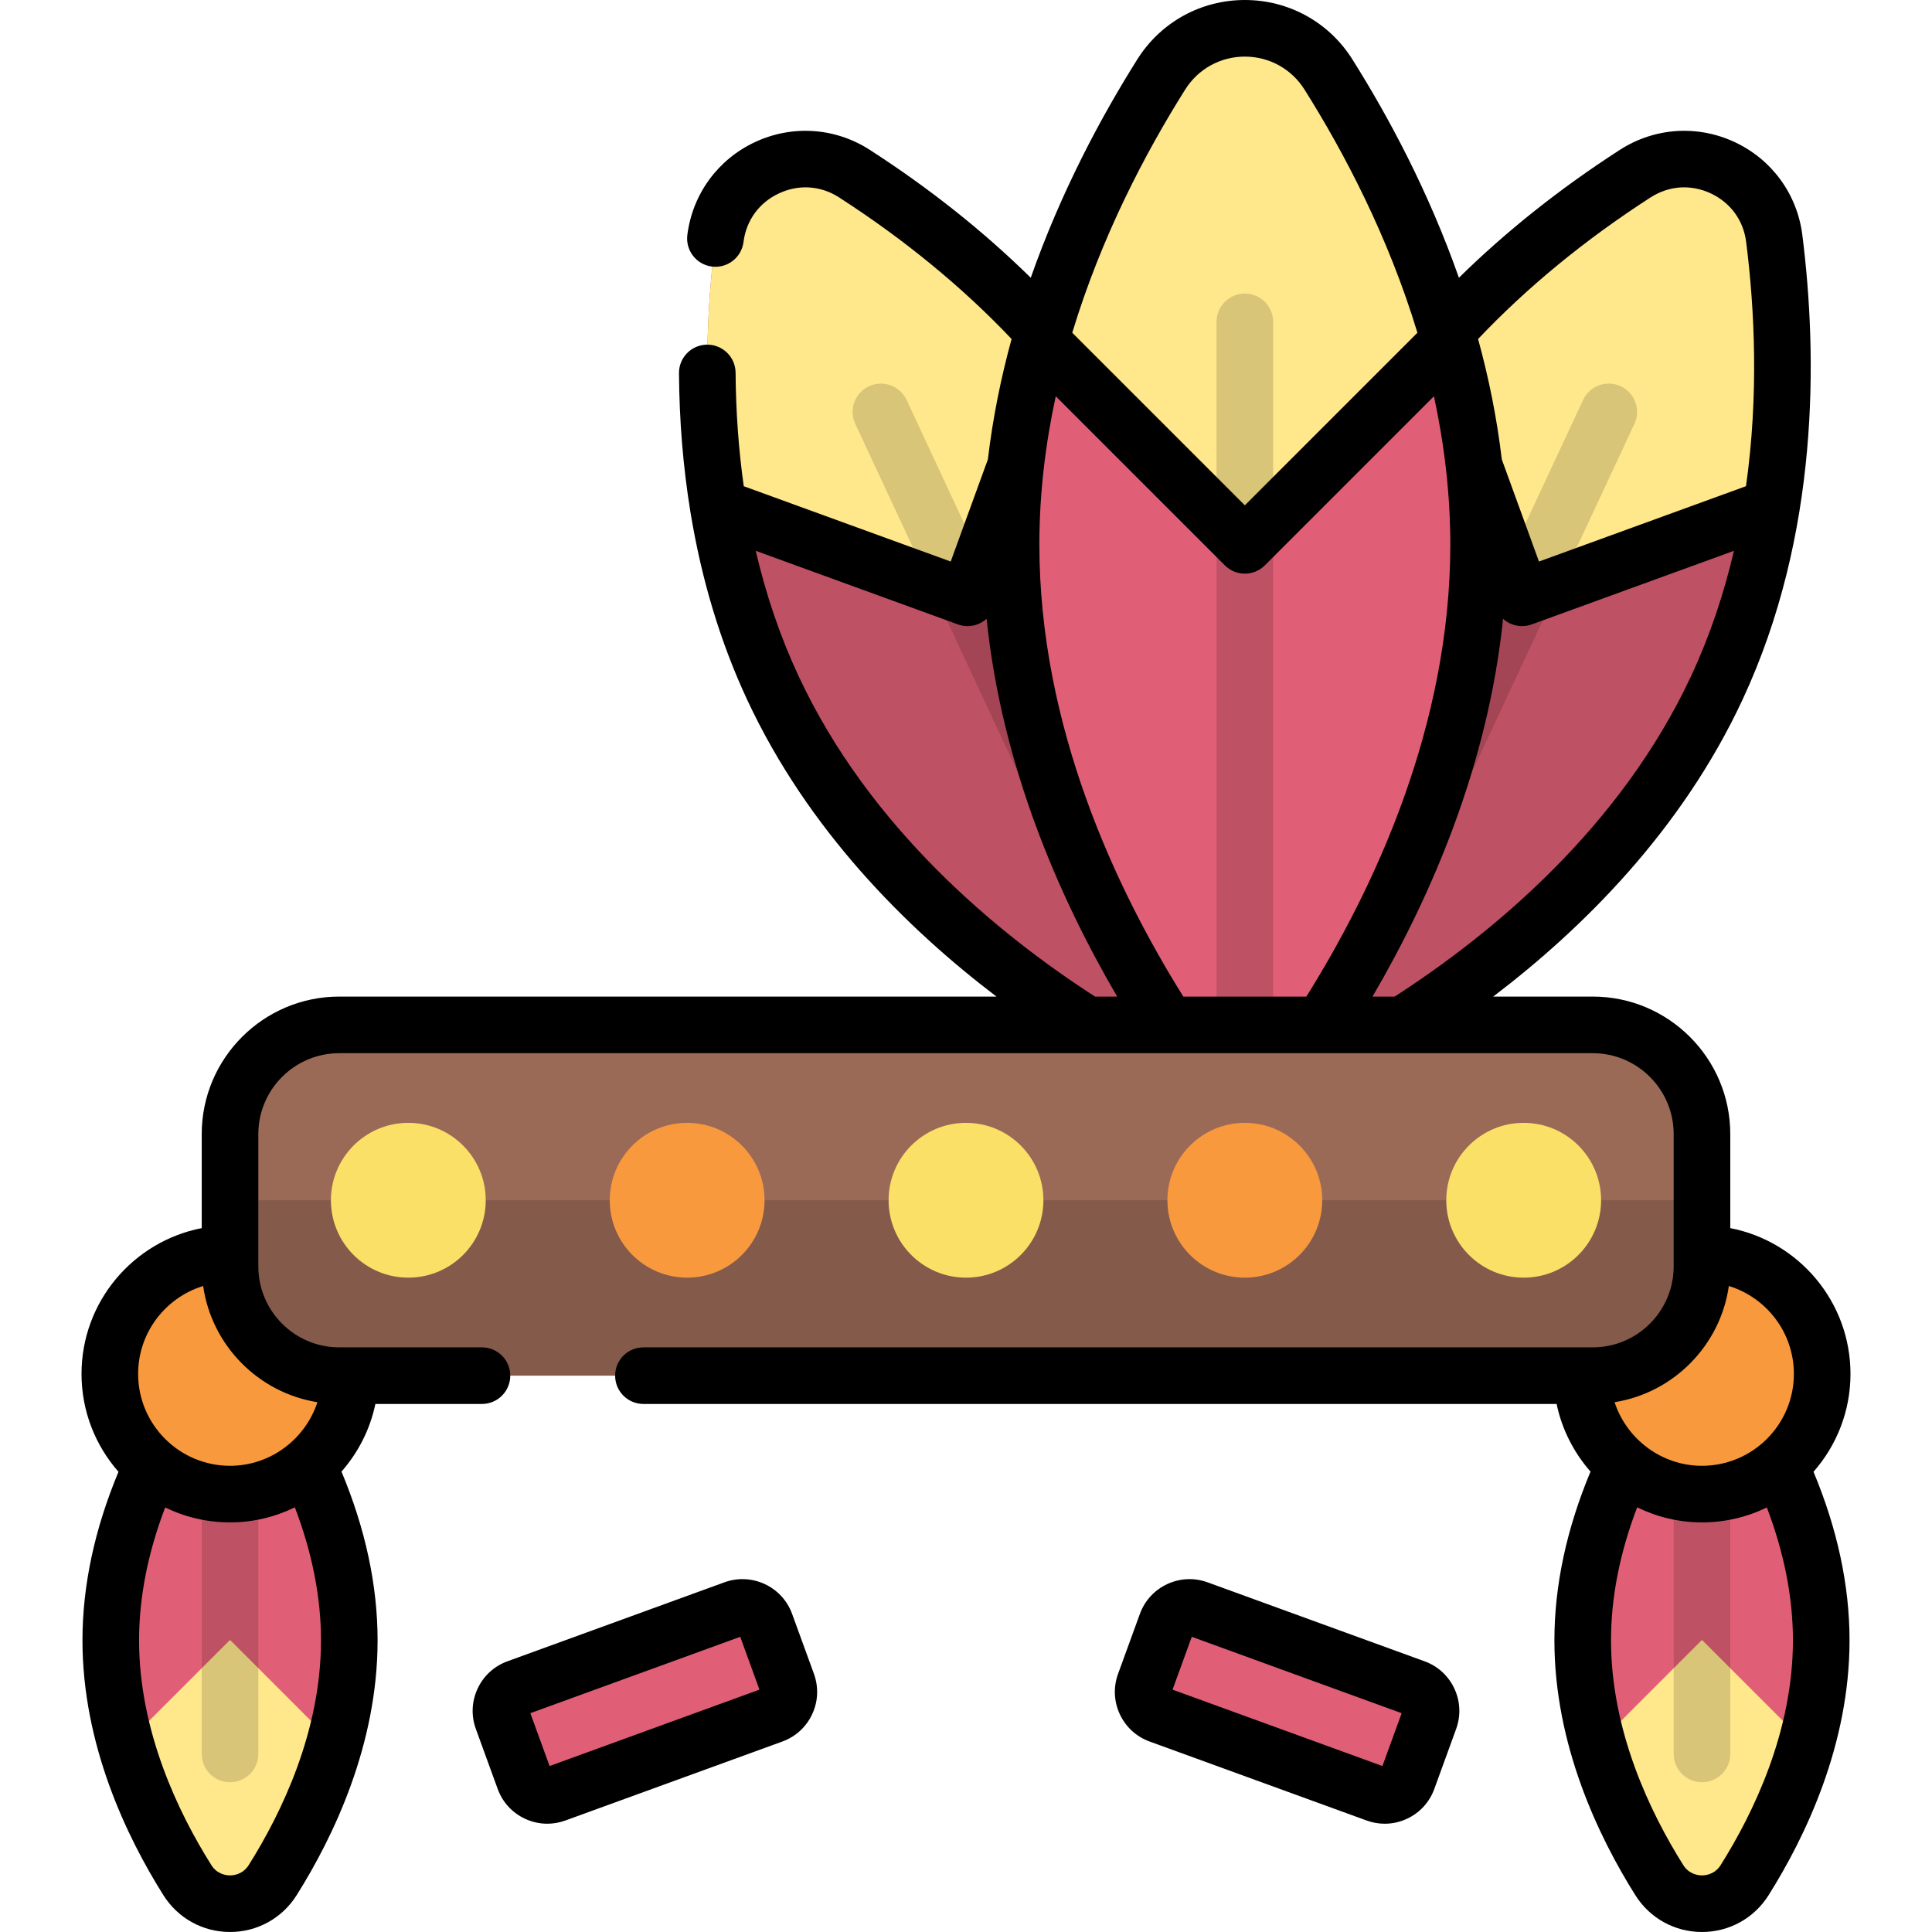
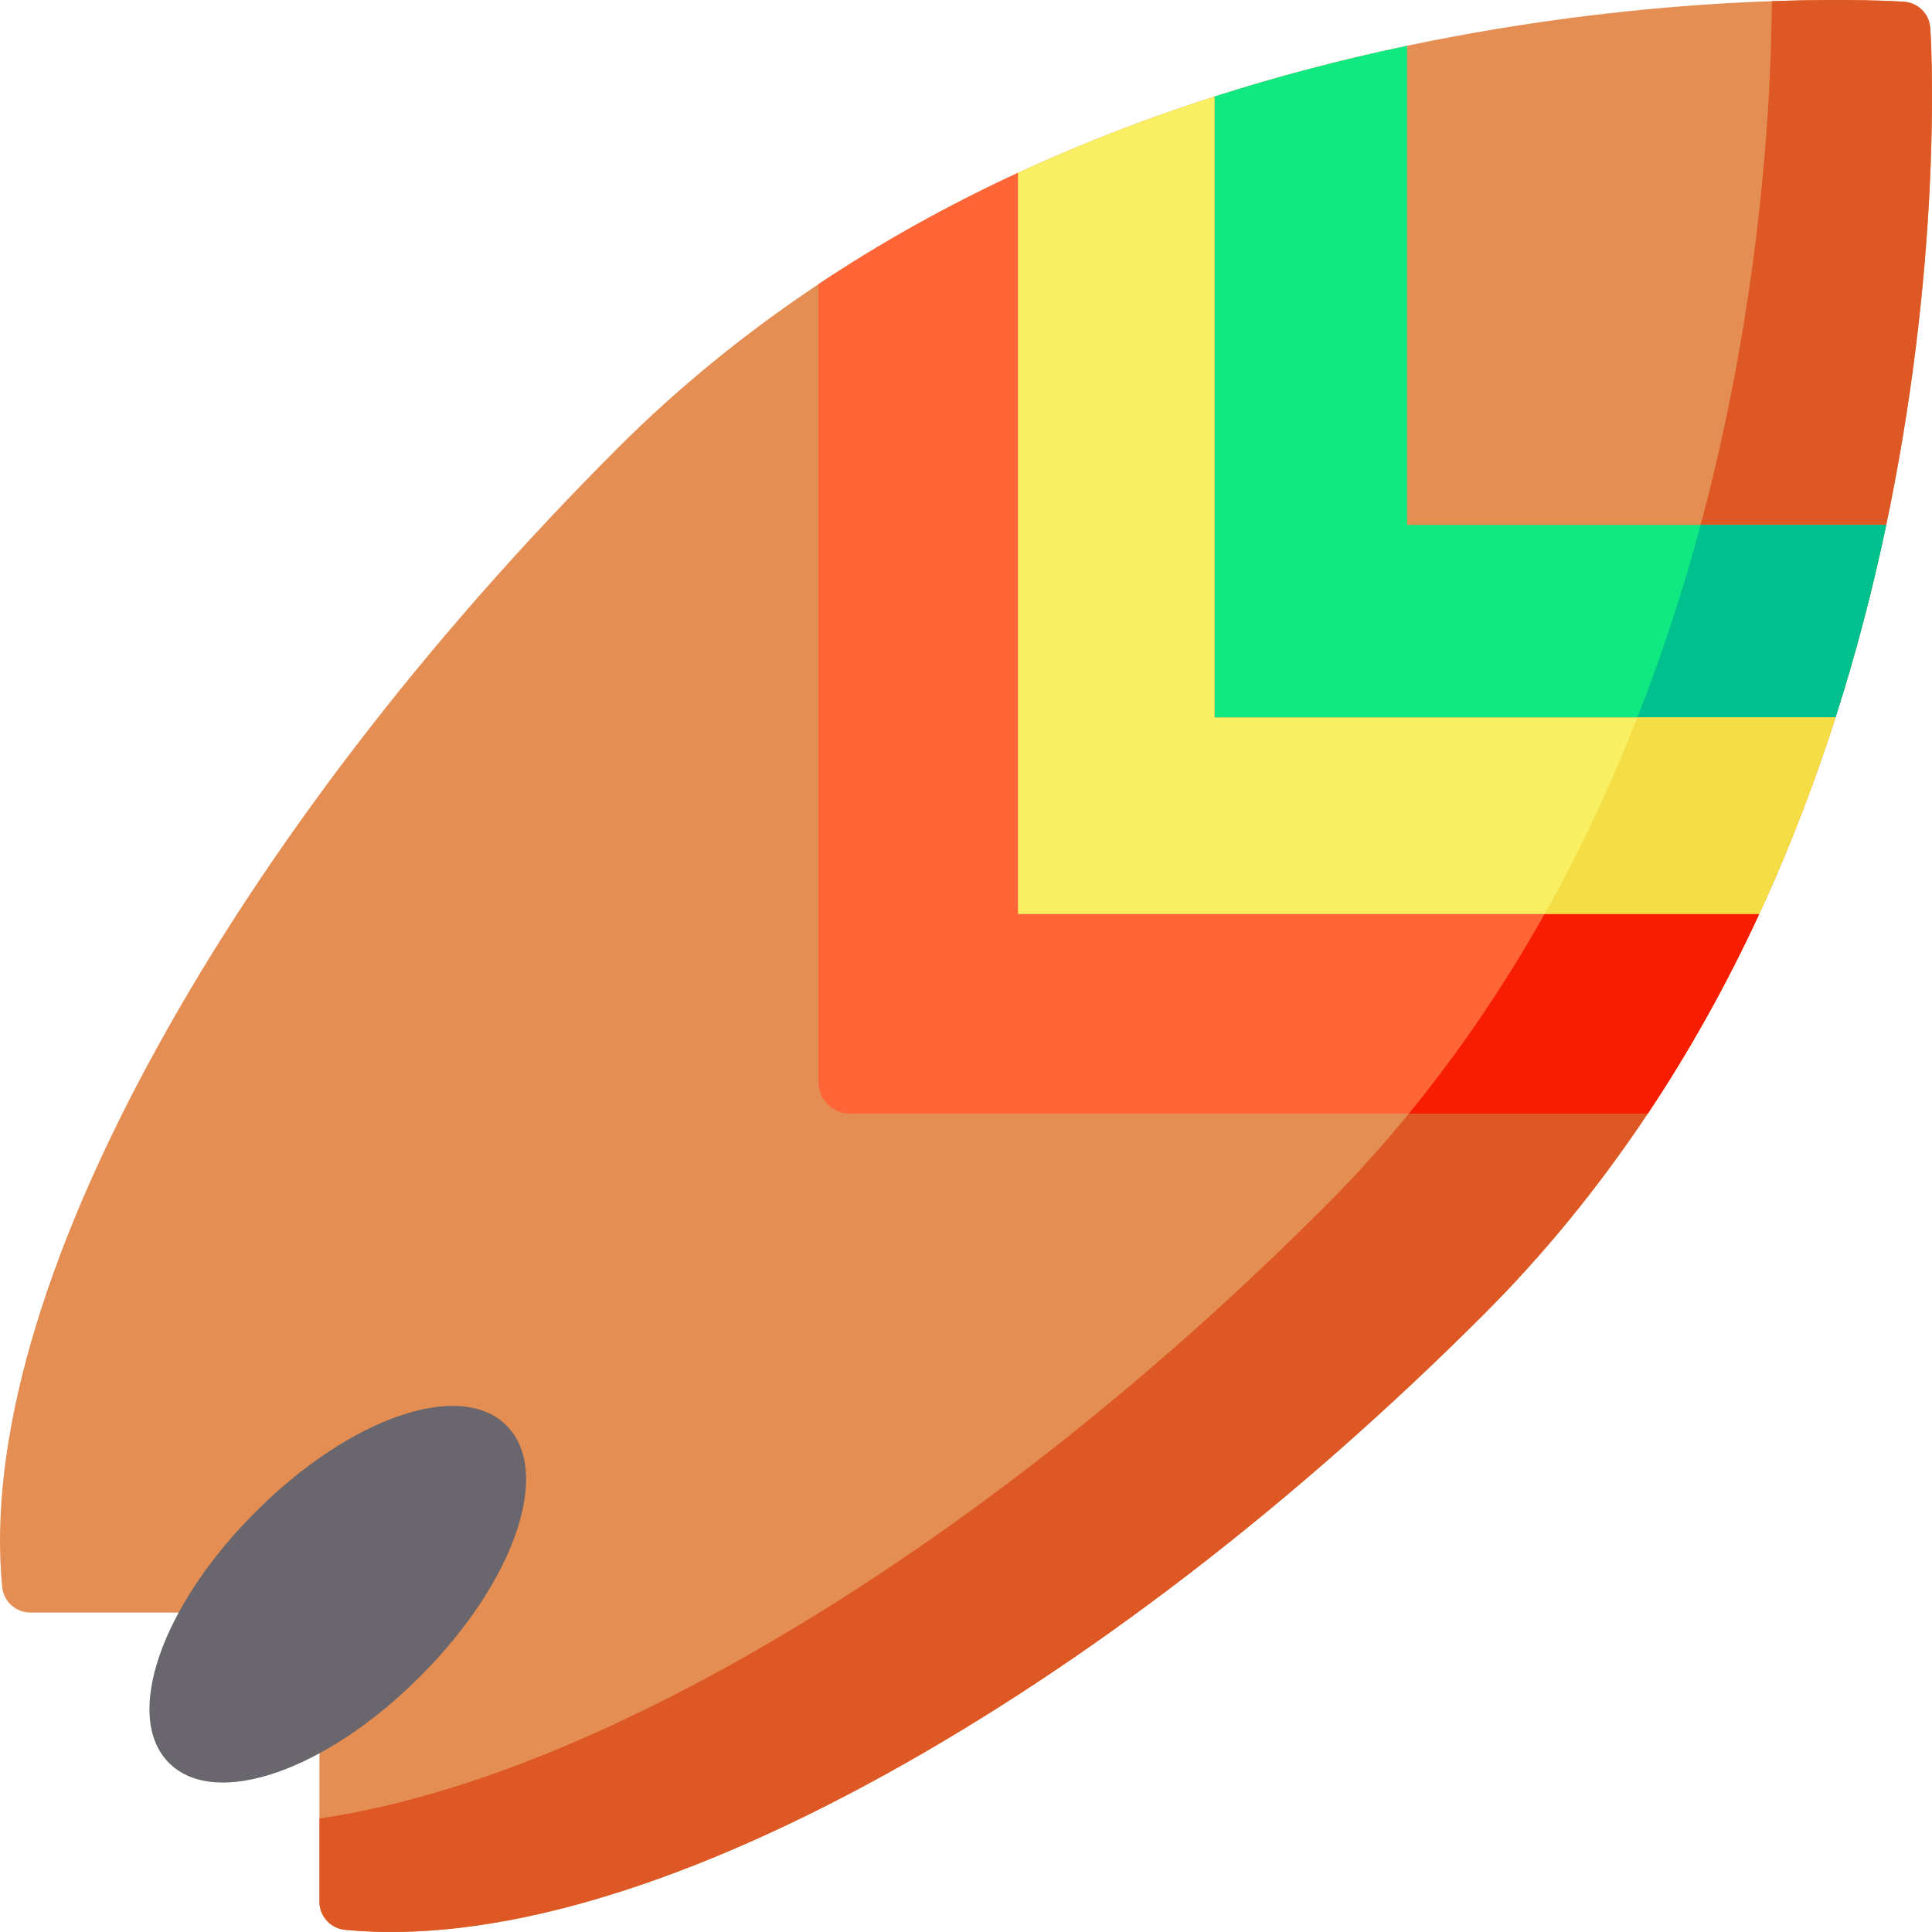
- <svg xmlns="http://www.w3.org/2000/svg" version="1.1" id="Capa_1" x="0px" y="0px" viewBox="0 0 512.001 512.001" style="enable-background:new 0 0 512.001 512.001;" xml:space="preserve">
-   <path style="fill:#E15F76;" d="M29.355,434.701c0-43.686,31.605-79.1,31.605-79.1s31.605,35.414,31.605,79.1  c0,26.045-11.234,49.151-20.307,63.564c-5.233,8.314-17.363,8.314-22.596,0C40.59,483.852,29.355,460.746,29.355,434.701z" />
-   <path style="fill:#FFE78C;" d="M49.662,498.265c5.233,8.314,17.363,8.314,22.596,0c5.7-9.055,12.252-21.543,16.336-36.033  L60.96,434.598c0,0-14.058,14.059-27.634,27.634C37.411,476.722,43.962,489.21,49.662,498.265z" />
-   <path style="opacity:0.15;enable-background:new    ;" d="M60.96,472.31c-4.142,0-7.5-3.358-7.5-7.5v-99.601  c0-4.142,3.358-7.5,7.5-7.5s7.5,3.358,7.5,7.5v99.601C68.46,468.953,65.103,472.31,60.96,472.31z" />
-   <circle style="fill:#F9993E;" cx="60.96" cy="364.1" r="31.857" />
-   <path style="fill:#E15F76;" d="M482.647,434.701c0-43.686-31.605-79.1-31.605-79.1s-31.605,35.414-31.605,79.1  c0,26.045,11.234,49.151,20.307,63.564c5.233,8.314,17.363,8.314,22.596,0C471.412,483.852,482.647,460.746,482.647,434.701z" />
-   <path style="fill:#FFE78C;" d="M462.34,498.265c-5.233,8.314-17.363,8.314-22.596,0c-5.7-9.055-12.252-21.543-16.336-36.033  l27.634-27.634c0,0,14.059,14.059,27.634,27.634C474.591,476.722,468.04,489.21,462.34,498.265z" />
-   <path style="opacity:0.15;enable-background:new    ;" d="M451.041,472.31c-4.142,0-7.5-3.358-7.5-7.5v-99.601  c0-4.142,3.358-7.5,7.5-7.5s7.5,3.358,7.5,7.5v99.601C458.541,468.953,455.184,472.31,451.041,472.31z" />
-   <circle style="fill:#F9993E;" cx="451.041" cy="364.1" r="31.857" />
-   <path style="fill:#E15F76;" d="M307.887,134.226c33.218,71.235,8.609,153.015,8.609,153.015s-78.465-33.716-111.682-104.951  C185.01,139.819,185.76,93.6,189.595,63.199c2.212-17.536,21.991-26.759,36.846-17.182  C252.195,62.621,288.083,91.755,307.887,134.226z" />
-   <path style="opacity:0.15;enable-background:new    ;" d="M307.887,134.226c33.218,71.235,8.609,153.015,8.609,153.015  s-78.465-33.716-111.682-104.951C185.01,139.819,185.76,93.6,189.595,63.199c2.212-17.536,21.991-26.759,36.846-17.182  C252.195,62.621,288.083,91.755,307.887,134.226z" />
-   <path style="fill:#FFE78C;" d="M226.441,46.018c-14.855-9.577-34.634-0.354-36.846,17.182c-2.41,19.1-3.597,44.444,0.76,71.179  l66.074,24.049c0,0,12.235-33.614,24.049-66.074C262.8,71.83,242.621,56.449,226.441,46.018z" />
-   <path style="opacity:0.15;enable-background:new    ;" d="M309.196,279.076c-2.825,0-5.53-1.604-6.802-4.332L226.659,112.33  c-1.75-3.754-0.126-8.216,3.628-9.967c3.754-1.75,8.216-0.126,9.967,3.628l75.735,162.414c1.751,3.754,0.127,8.216-3.628,9.967  C311.335,278.85,310.257,279.076,309.196,279.076z" />
-   <path style="fill:#E15F76;" d="M351.904,134.226c-33.217,71.235-8.609,153.015-8.609,153.015s78.465-33.715,111.682-104.951  c19.805-42.471,19.054-88.69,15.219-119.091c-2.212-17.536-21.991-26.759-36.846-17.182  C407.597,62.621,371.709,91.755,351.904,134.226z" />
-   <path style="opacity:0.15;enable-background:new    ;" d="M351.904,134.226c-33.217,71.235-8.609,153.015-8.609,153.015  s78.465-33.715,111.682-104.951c19.805-42.471,19.054-88.69,15.219-119.091c-2.212-17.536-21.991-26.759-36.846-17.182  C407.597,62.621,371.709,91.755,351.904,134.226z" />
-   <path style="fill:#FFE78C;" d="M433.35,46.018c14.855-9.577,34.634-0.354,36.846,17.182c2.41,19.1,3.598,44.444-0.76,71.179  l-66.074,24.049c0,0-12.234-33.614-24.049-66.074C396.992,71.83,417.17,56.449,433.35,46.018z" />
-   <path style="opacity:0.15;enable-background:new    ;" d="M350.596,279.076c-1.062,0-2.14-0.227-3.165-0.705  c-3.754-1.751-5.378-6.213-3.628-9.967l75.735-162.414c1.75-3.755,6.213-5.378,9.967-3.628c3.754,1.751,5.378,6.213,3.628,9.967  l-75.735,162.414C356.125,277.473,353.42,279.076,350.596,279.076z" />
-   <path style="fill:#E15F76;" d="M391.847,144.317c0,85.63-61.952,155.048-61.952,155.048s-61.951-69.417-61.951-155.048  c0-51.053,22.021-96.343,39.805-124.595c10.258-16.296,34.034-16.296,44.292,0C369.826,47.974,391.847,93.264,391.847,144.317z" />
-   <path style="fill:#FFE78C;" d="M352.042,19.722c-10.258-16.296-34.034-16.296-44.292,0c-11.173,17.749-24.015,42.227-32.021,70.631  l54.167,54.168c0,0,27.557-27.557,54.168-54.168C376.057,61.949,363.215,37.472,352.042,19.722z" />
-   <path style="opacity:0.15;enable-background:new    ;" d="M329.896,288.033c-4.142,0-7.5-3.358-7.5-7.5V85.298  c0-4.142,3.358-7.5,7.5-7.5s7.5,3.358,7.5,7.5v195.234C337.396,284.675,334.038,288.033,329.896,288.033z" />
-   <path style="fill:#9B6A57;" d="M422.097,364.564H89.905c-15.986,0-28.945-12.959-28.945-28.945v-35.068  c0-15.986,12.959-28.945,28.945-28.945h332.191c15.986,0,28.945,12.959,28.945,28.945v35.068  C451.041,351.605,438.082,364.564,422.097,364.564z" />
-   <path style="opacity:0.15;enable-background:new    ;" d="M60.96,318.085v17.534c0,15.986,12.959,28.945,28.945,28.945h332.191  c15.986,0,28.945-12.959,28.945-28.945v-17.534H60.96z" />
+ <svg xmlns="http://www.w3.org/2000/svg" id="Layer_1" enable-background="new 0 0 512 512" height="512" viewBox="0 0 512 512" width="512">
  <g>
-     <circle style="fill:#FBE067;" cx="256.001" cy="318.08" r="20.513" />
-     <circle style="fill:#FBE067;" cx="108.211" cy="318.08" r="20.513" />
+     <path d="m511.545 7.44c-.247-3.755-3.231-6.739-6.986-6.986-1.047-.071-13.993-.884-34.993-.149-21.516.757-51.475 3.14-85.748 9.638-3.663.693-7.318 1.421-10.932 2.192-17.55 3.691-34.576 8.174-50.995 13.435-16.97 5.43-33.296 11.702-48.859 18.738-1.082.488-2.164.99-3.238 1.485-18.78 8.683-36.436 18.547-52.904 29.528-19.445 12.954-37.221 27.463-53.18 43.422-50.21 50.21-92.345 105.001-121.858 158.457-30.722 55.639-44.998 105.213-41.272 143.374.375 3.839 3.606 6.774 7.467 6.774h44.999l31.614 31.614v44.999c-.007 2.058.827 3.939 2.192 5.303 1.188 1.188 2.786 1.98 4.575 2.157 38.161 3.726 87.742-10.543 143.382-41.265 53.455-29.514 108.24-71.656 158.45-121.865 15.959-15.959 30.461-33.728 43.415-53.173 10.981-16.468 20.852-34.131 29.535-52.911.495-1.075.997-2.156 1.485-3.239 7.036-15.563 13.307-31.889 18.738-48.859 5.261-16.418 9.744-33.445 13.435-50.995.771-3.613 1.499-7.269 2.192-10.932 12.83-67.703 9.627-118.606 9.486-120.742z" fill="#e58e53" />
+     <path d="m393.257 348.289c-50.21 50.21-104.994 92.352-158.45 121.865-55.64 30.723-105.221 44.992-143.382 41.265-1.789-.177-3.387-.969-4.575-2.157-1.365-1.365-2.199-3.245-2.192-5.303v-22.047c31.55-4.624 68.092-18.158 107.717-40.035 53.462-29.521 108.254-71.656 158.464-121.865 30.249-30.249 55.287-67.038 74.427-109.329 15.259-33.714 26.82-70.984 34.364-110.785 8.039-42.404 9.779-78.224 9.934-99.592 21-.735 33.947.078 34.993.149 3.755.247 6.739 3.231 6.986 6.986.141 2.135 3.344 53.038-9.489 120.741-.693 3.663-1.421 7.318-2.192 10.932-3.691 17.55-8.174 34.576-13.435 50.995-5.43 16.97-11.702 33.296-18.738 48.859-.488 1.082-.99 2.164-1.485 3.238-8.683 18.78-18.554 36.443-29.535 52.911-12.951 19.444-27.453 37.213-43.412 53.172z" fill="#dd5824" />
+     <path d="m436.672 295.116h-63.312l-148.098-.007c-4.624 0-8.372-3.748-8.372-8.372v-211.417c16.468-10.981 34.124-20.845 52.904-29.528v196.413h196.413c-8.683 18.781-18.554 36.443-29.535 52.911z" fill="#ff6536" />
+     <path d="m466.207 242.205h-196.413v-196.413c1.075-.495 2.157-.997 3.238-1.485 15.563-7.035 31.89-13.307 48.859-18.737v164.538h164.537c-5.43 16.97-11.702 33.296-18.738 48.859-.486 1.082-.988 2.164-1.483 3.238z" fill="#f9ef63" />
+     <path d="m486.429 190.108h-164.537v-164.538c16.418-5.261 33.445-9.744 50.995-13.435v126.978h126.978c-3.692 17.55-8.175 34.576-13.436 50.995z" fill="#10e881" />
+     <path d="m134.23 377.772c-12.23-12.23-41.453-2.168-66.527 22.906s-35.136 54.297-22.906 66.527 41.453 2.169 66.528-22.906 35.135-54.297 22.905-66.527z" fill="#69676d" />
+     <path d="m486.429 190.108h-52.494c6.406-16.305 11.999-33.339 16.744-50.995h49.185c-3.691 17.55-8.174 34.576-13.435 50.995z" fill="#00c18e" />
+     <path d="m436.672 295.116h-63.312c13.272-16.213 25.285-33.883 35.969-52.911h56.878c-8.683 18.781-18.554 36.443-29.535 52.911z" fill="#f71d00" />
+     <path d="m466.207 242.205h-56.878c5.699-10.125 11.009-20.64 15.938-31.522 3.041-6.717 5.932-13.583 8.669-20.576h52.494c-5.43 16.97-11.702 33.296-18.738 48.859-.488 1.083-.99 2.165-1.485 3.239z" fill="#f4dd45" />
  </g>
-   <circle style="fill:#F9993E;" cx="182.101" cy="318.08" r="20.513" />
-   <circle style="fill:#FBE067;" cx="403.791" cy="318.08" r="20.513" />
-   <circle style="fill:#F9993E;" cx="329.891" cy="318.08" r="20.513" />
-   <g>
-     <path style="fill:#E15F76;" d="M204.777,454.474l-57.517,20.934c-3.368,1.226-7.092-0.511-8.318-3.879l-5.787-15.9   c-1.226-3.368,0.511-7.092,3.878-8.318l57.517-20.934c3.368-1.226,7.092,0.511,8.318,3.878l5.787,15.9   C209.882,449.525,208.145,453.248,204.777,454.474z" />
-     <path style="fill:#E15F76;" d="M307.224,454.474l57.517,20.934c3.368,1.226,7.092-0.511,8.318-3.879l5.787-15.9   c1.226-3.368-0.511-7.092-3.878-8.318l-57.517-20.934c-3.368-1.226-7.092,0.511-8.317,3.878l-5.787,15.9   C302.12,449.525,303.857,453.248,307.224,454.474z" />
-   </g>
-   <path d="M209.916,427.691c-2.638-7.249-10.679-10.999-17.931-8.361l-57.516,20.934c-3.511,1.278-6.315,3.847-7.894,7.233  c-1.58,3.387-1.745,7.186-0.467,10.697l5.787,15.899c1.278,3.512,3.847,6.315,7.233,7.895c1.881,0.877,3.889,1.318,5.904,1.318  c1.613,0,3.231-0.283,4.792-0.851l57.517-20.935c3.512-1.278,6.315-3.847,7.895-7.234c1.579-3.387,1.745-7.186,0.467-10.696  L209.916,427.691z M145.645,468.015l-5.096-14.001l55.617-20.243l5.096,14L145.645,468.015z M490.398,364.095  c0-19.136-13.731-35.118-31.857-38.631V300.55c0-20.096-16.349-36.445-36.445-36.445h-26.382  c23.852-18.139,49.961-44.12,66.061-78.646c20.429-43.81,19.902-91.177,15.862-123.199c-1.363-10.808-8.075-20.01-17.954-24.617  c-9.878-4.606-21.241-3.832-30.397,2.07c-15.828,10.204-30.128,21.573-42.658,33.894c-8-22.773-18.594-42.559-28.24-57.881  C352.19,5.879,341.539,0,329.896,0S307.6,5.879,301.402,15.727c-9.645,15.323-20.24,35.109-28.24,57.881  c-12.529-12.32-26.829-23.69-42.657-33.894c-9.156-5.903-20.521-6.676-30.398-2.07c-9.878,4.606-16.59,13.809-17.954,24.617  c-0.518,4.11,2.393,7.861,6.502,8.38c4.11,0.521,7.862-2.393,8.38-6.502c0.725-5.748,4.155-10.449,9.411-12.9  c5.256-2.45,11.063-2.056,15.931,1.083c17.322,11.168,32.678,23.777,45.706,37.516c-2.799,10.195-4.98,20.865-6.282,31.903  l-9.854,27.074l-54.841-19.961c-1.36-9.646-2.095-19.673-2.167-30.069c-0.029-4.125-3.381-7.448-7.499-7.448h-0.053  c-4.142,0.029-7.476,3.41-7.448,7.552c0.087,12.678,1.098,24.873,2.992,36.549c0.007,0.046,0.016,0.092,0.023,0.139  c2.92,17.924,7.943,34.618,15.062,49.884c16.1,34.525,42.209,60.507,66.061,78.646H89.905c-20.096,0-36.445,16.349-36.445,36.445  v24.913c-18.125,3.512-31.856,19.495-31.856,38.631c0,9.933,3.706,19.011,9.798,25.943c-6.331,15.162-9.547,30.164-9.547,44.663  c0,27.661,11.67,52.006,21.46,67.559C47.155,508.359,53.751,512,60.96,512c7.21,0,13.806-3.641,17.646-9.739  c9.79-15.553,21.46-39.898,21.46-67.559c0-14.515-3.224-29.534-9.569-44.714c4.412-5.022,7.576-11.159,8.985-17.923h28.243  c4.142,0,7.5-3.358,7.5-7.5s-3.358-7.5-7.5-7.5H92.858c-0.018,0-0.037,0-0.055,0c-0.003,0-0.006,0-0.01,0h-2.888  c-11.825,0-21.445-9.62-21.445-21.445v-35.068c0-11.825,9.62-21.445,21.445-21.445h198.066c0.005,0,0.009,0.001,0.014,0.001  s0.011-0.001,0.016-0.001h62.301c0.005,0,0.009,0.001,0.014,0.001s0.011-0.001,0.016-0.001h21.457c0.005,0,0.01,0.001,0.016,0.001  c0.005,0,0.009-0.001,0.014-0.001h50.277c11.825,0,21.445,9.62,21.445,21.445v35.068c0,11.825-9.62,21.445-21.445,21.445h-251.58  c-4.142,0-7.5,3.358-7.5,7.5s3.358,7.5,7.5,7.5h242.003c1.409,6.764,4.573,12.902,8.985,17.924  c-6.345,15.179-9.569,30.199-9.569,44.713c0,27.662,11.67,52.007,21.46,67.559c3.839,6.099,10.436,9.74,17.646,9.74  s13.806-3.641,17.645-9.74c9.79-15.552,21.461-39.898,21.461-67.559c0-14.499-3.217-29.5-9.547-44.662  C486.692,383.106,490.398,374.028,490.398,364.095z M65.912,494.269c-1.551,2.465-3.979,2.73-4.951,2.73s-3.399-0.266-4.951-2.73  c-8.738-13.882-19.155-35.484-19.155-59.568c0-11.351,2.325-23.161,6.915-35.21c5.197,2.534,11.03,3.96,17.19,3.96  c6.142,0,11.973-1.441,17.177-3.994c4.598,12.06,6.928,23.883,6.928,35.244C85.066,458.785,74.65,480.388,65.912,494.269z   M84.116,371.599c-3.189,9.754-12.41,16.853-23.156,16.853c-13.43,0-24.356-10.926-24.356-24.356  c0-10.952,7.267-20.237,17.232-23.291C56.09,356.556,68.448,369.087,84.116,371.599z M437.415,52.321  c4.869-3.139,10.676-3.533,15.93-1.083c5.256,2.451,8.686,7.152,9.411,12.899c2.246,17.808,3.353,40.629-0.048,64.708  l-54.864,19.969l-9.854-27.074c-1.301-11.037-3.483-21.707-6.282-31.903C404.737,76.097,420.092,63.488,437.415,52.321z   M314.097,23.718c3.436-5.459,9.342-8.718,15.799-8.718s12.363,3.259,15.799,8.718c10.495,16.672,22.189,38.89,29.937,64.461  l-45.736,45.736L284.16,88.179C291.908,62.607,303.601,40.39,314.097,23.718z M290.193,264.106  c-25.853-16.682-59.785-44.677-78.582-84.985c-4.818-10.332-8.597-21.407-11.334-33.15l53.587,19.505  c0.847,0.308,1.713,0.454,2.565,0.454c1.87,0,3.664-0.712,5.036-1.953c4.041,39.353,19.468,74.267,34.6,100.13L290.193,264.106  L290.193,264.106z M346.197,264.106h-32.603c-17.905-28.626-38.15-71.639-38.15-119.789c0-13.581,1.624-26.753,4.341-39.3  l44.807,44.807c1.464,1.464,3.384,2.197,5.303,2.197s3.839-0.732,5.303-2.197l44.808-44.807c2.717,12.547,4.341,25.719,4.341,39.3  C384.347,192.467,364.102,235.48,346.197,264.106z M369.599,264.106h-5.872c15.131-25.861,30.557-60.772,34.599-100.123  c0.552,0.5,1.178,0.921,1.866,1.241c1.002,0.467,2.085,0.703,3.169,0.703c0.867,0,1.735-0.15,2.566-0.452l53.585-19.504  c-2.586,11.089-6.252,22.255-11.332,33.149C429.384,219.43,395.452,247.425,369.599,264.106z M455.992,494.269  c-1.552,2.465-3.979,2.731-4.951,2.731s-3.399-0.266-4.951-2.731c-8.738-13.881-19.154-35.483-19.154-59.568  c0-11.361,2.33-23.183,6.928-35.243c5.204,2.553,11.035,3.994,17.177,3.994c6.161,0,11.993-1.426,17.19-3.96  c4.59,12.048,6.915,23.859,6.915,35.209C475.147,458.785,464.73,480.388,455.992,494.269z M451.041,388.452  c-10.746,0-19.967-7.099-23.156-16.853c15.668-2.512,28.027-15.043,30.281-30.795c9.965,3.054,17.232,12.339,17.232,23.291  C475.398,377.526,464.472,388.452,451.041,388.452z M377.532,440.265l-57.517-20.934c-7.25-2.637-15.293,1.113-17.93,8.361  l-5.787,15.899c-1.278,3.512-1.113,7.311,0.466,10.697c1.579,3.387,4.383,5.956,7.895,7.234l57.517,20.935  c1.561,0.568,3.179,0.851,4.792,0.851c2.015,0,4.023-0.441,5.904-1.318c3.387-1.58,5.955-4.383,7.233-7.895l5.787-15.899  c1.278-3.512,1.113-7.31-0.467-10.698C383.847,444.111,381.043,441.543,377.532,440.265z M366.356,468.015l-55.617-20.243l5.096-14  l55.617,20.243L366.356,468.015z" />
-   <g>
- </g>
-   <g>
- </g>
-   <g>
- </g>
-   <g>
- </g>
-   <g>
- </g>
-   <g>
- </g>
-   <g>
- </g>
-   <g>
- </g>
-   <g>
- </g>
-   <g>
- </g>
-   <g>
- </g>
-   <g>
- </g>
-   <g>
- </g>
-   <g>
- </g>
-   <g>
- </g>
</svg>
